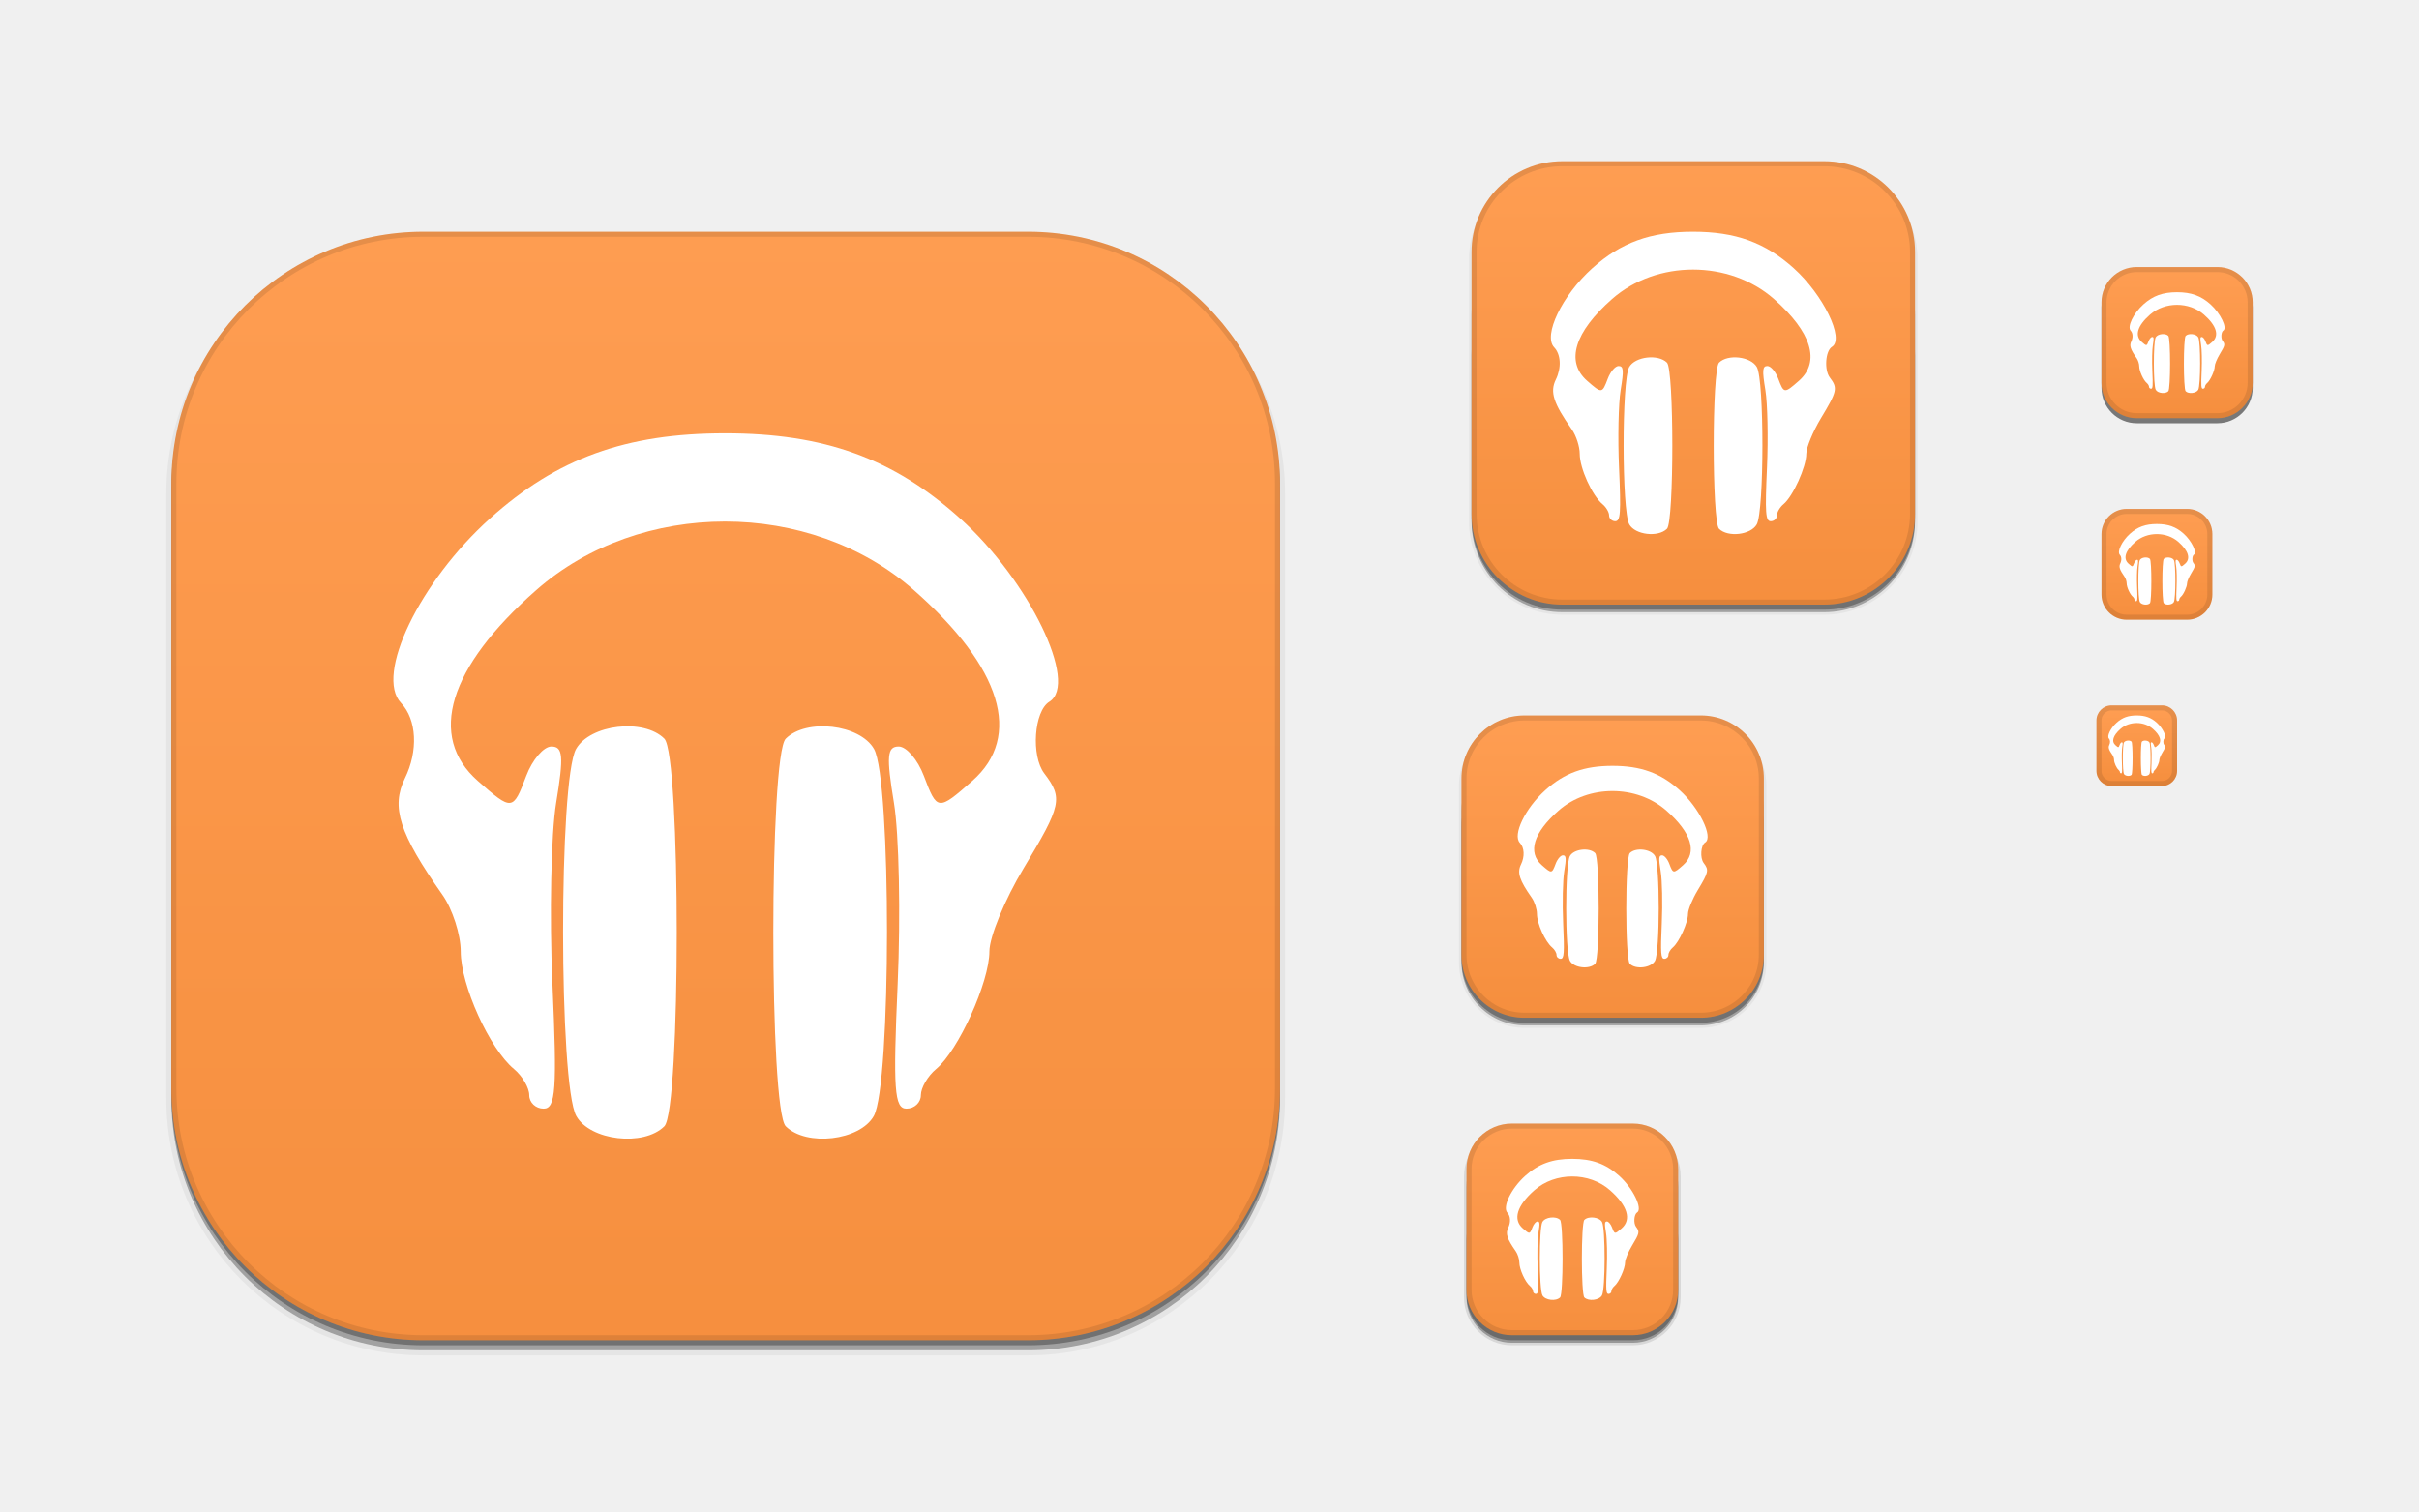
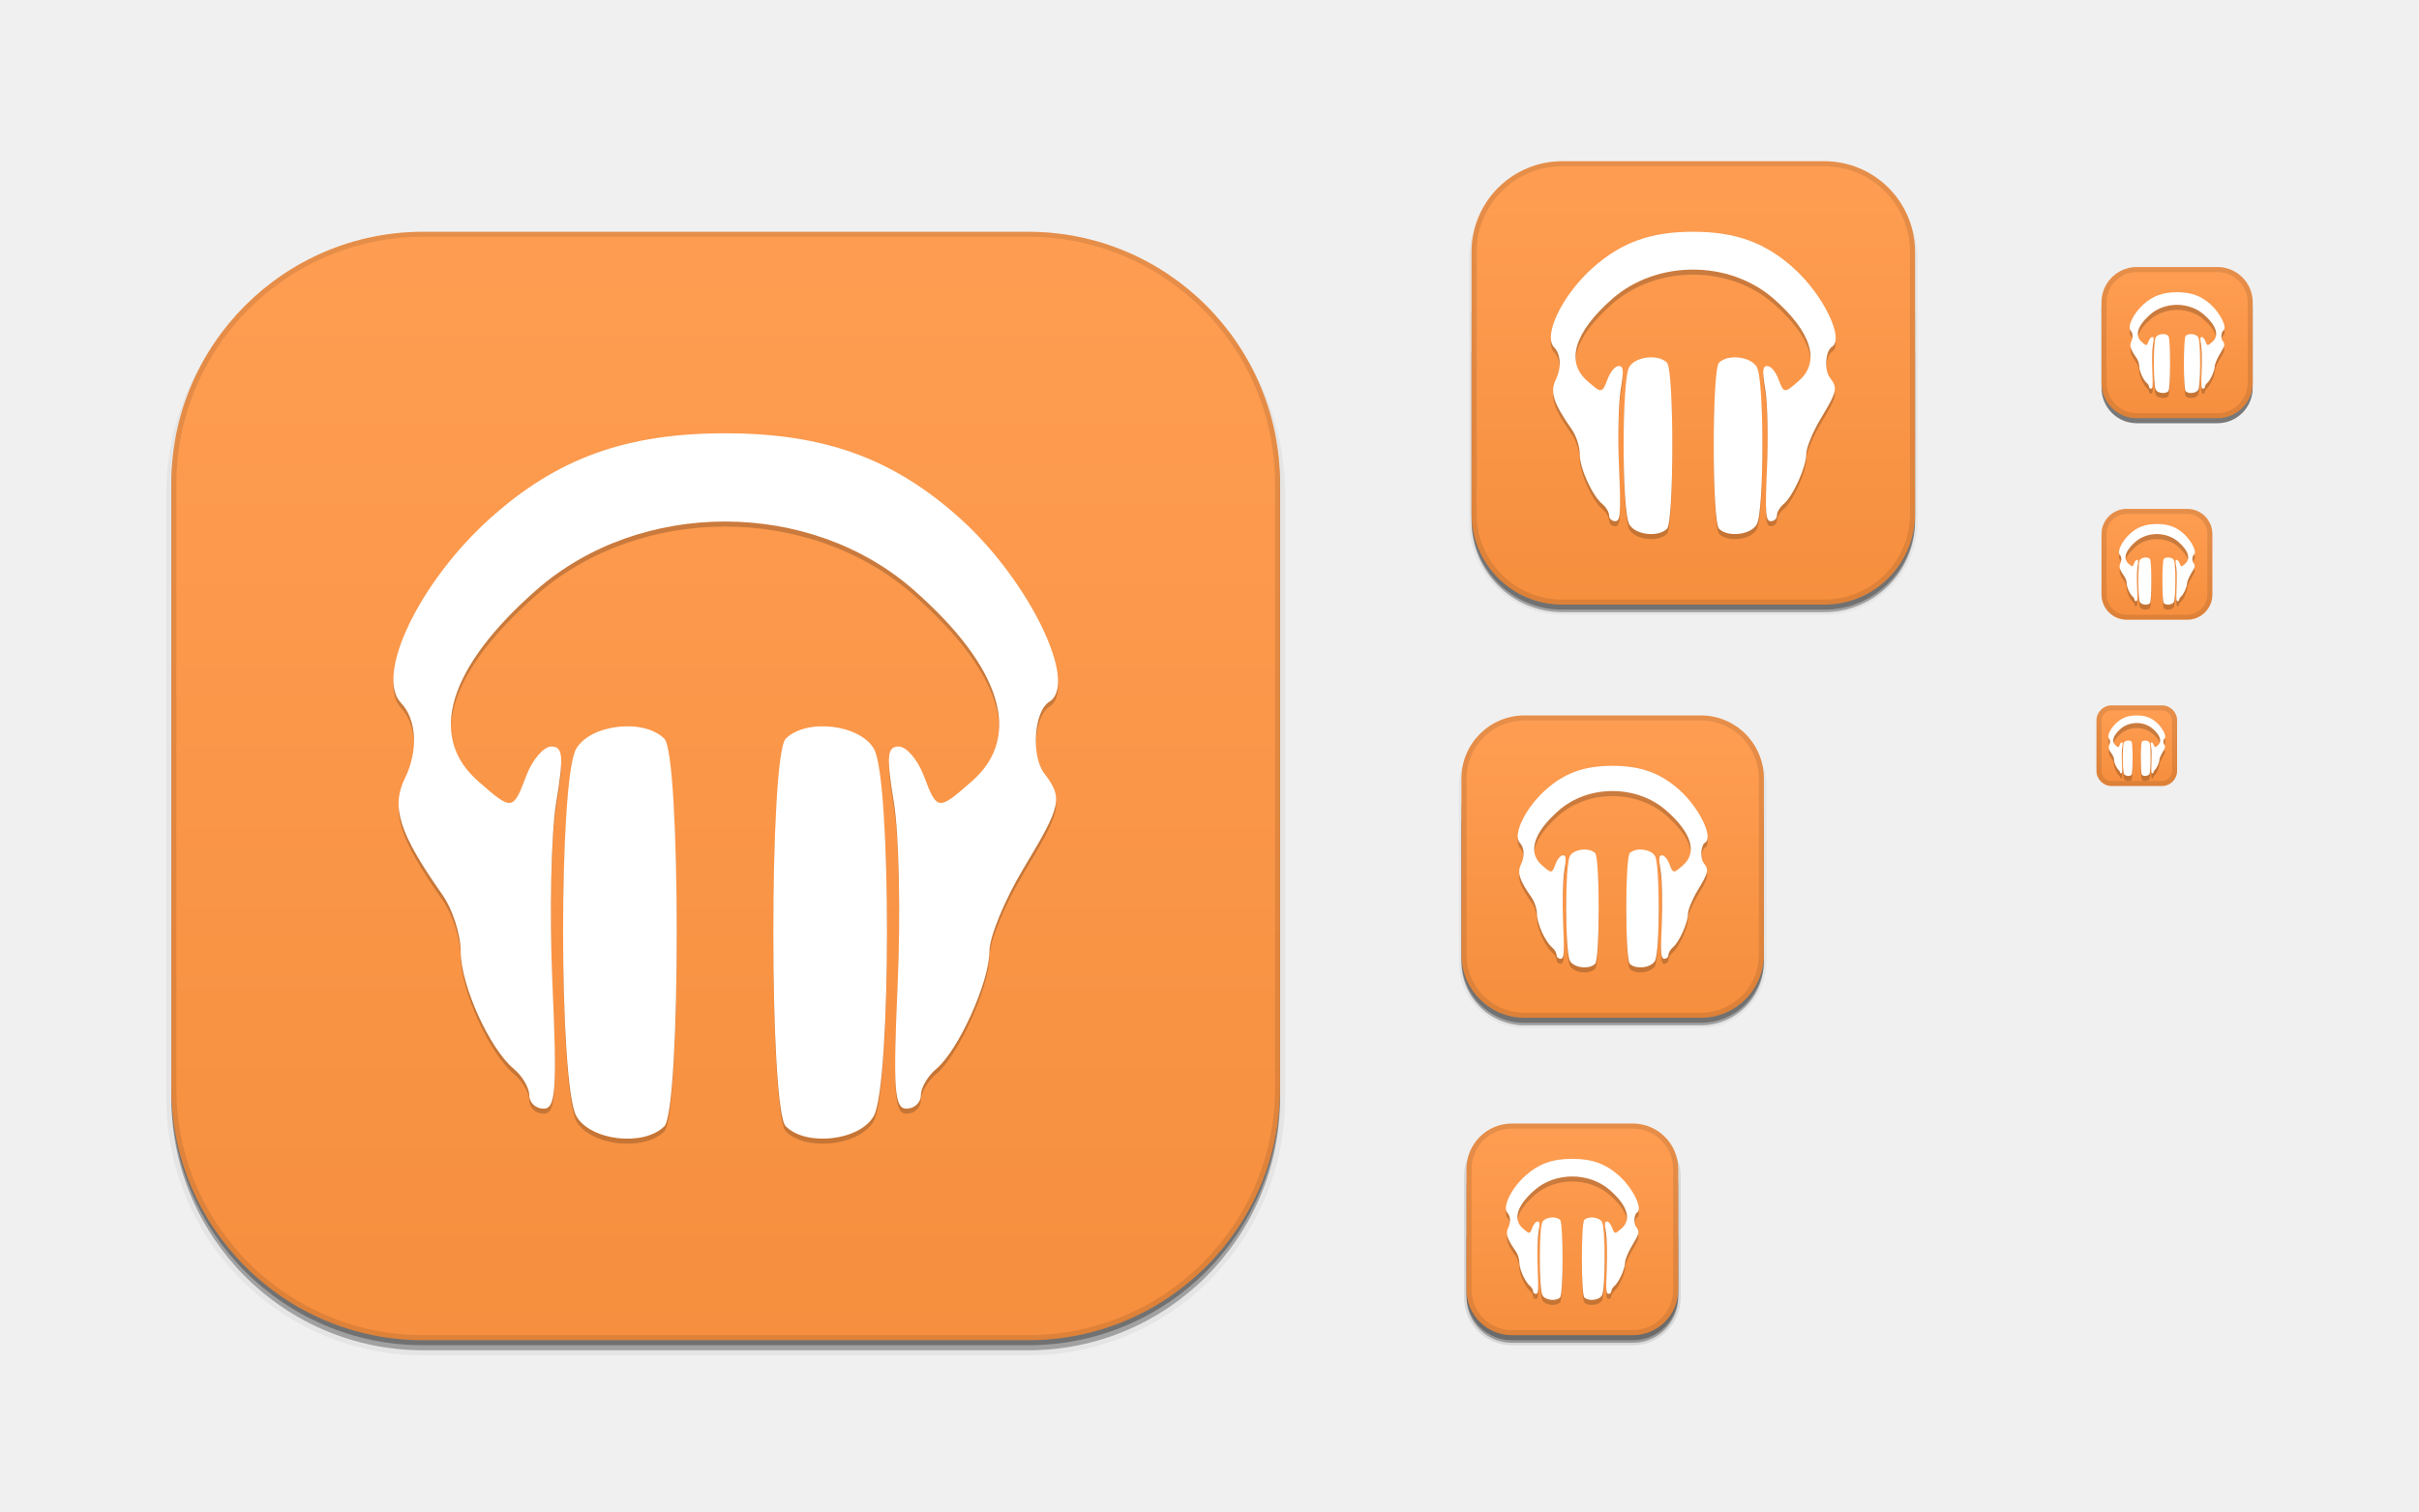
<svg xmlns="http://www.w3.org/2000/svg" xmlns:xlink="http://www.w3.org/1999/xlink" width="480" height="300" id="svg11300" version="1.0" style="display:inline;enable-background:new">
  <defs id="defs3">
    <linearGradient id="outerBackgroundGradient">
      <stop style="stop-color:#f58e3d;stop-opacity:1;" offset="0" id="stop3864-8-6" />
      <stop style="stop-color:#ff9e53;stop-opacity:1;" offset="1" id="stop3866-9-1" />
    </linearGradient>
    <linearGradient xlink:href="#outerBackgroundGradient" id="linearGradient4097" gradientUnits="userSpaceOnUse" x1="264" y1="280" x2="264" y2="40" gradientTransform="matrix(0.06666667,0,0,0.06666667,414.4,137.3333)" />
    <linearGradient xlink:href="#outerBackgroundGradient" id="linearGradient4101" gradientUnits="userSpaceOnUse" gradientTransform="matrix(0.0875,0,0,0.0875,414.9,97.5)" x1="286.857" y1="302.857" x2="286.857" y2="28.571" />
    <linearGradient xlink:href="#outerBackgroundGradient" id="linearGradient4153" gradientUnits="userSpaceOnUse" gradientTransform="matrix(0.1193182,0,0,0.1193182,414.1364,48.22727)" x1="283.81" y1="299.81" x2="283.81" y2="31.619" />
    <linearGradient xlink:href="#outerBackgroundGradient" id="linearGradient4869" gradientUnits="userSpaceOnUse" gradientTransform="matrix(0.175,0,0,-0.175,286.8,-216)" x1="281.143" y1="297.143" x2="281.143" y2="22.857" />
    <clipPath clipPathUnits="userSpaceOnUse" id="clipPath4891">
      <rect ry="9" y="223" x="307" height="42" width="42" id="rect4893" style="color:#bebebe;fill:url(#linearGradient4895);fill-opacity:1;fill-rule:nonzero;stroke:none;stroke-width:0;marker:none;visibility:visible;display:inline;overflow:visible;enable-background:accumulate" transform="matrix(0,1,-1,0,0,0)" />
    </clipPath>
    <linearGradient xlink:href="#outerBackgroundGradient" id="linearGradient4895" gradientUnits="userSpaceOnUse" gradientTransform="matrix(0.175,0,0,0.175,302.8,216)" x1="144" y1="280" x2="144" y2="40" />
    <clipPath clipPathUnits="userSpaceOnUse" id="clipPath4044">
      <rect ry="4" y="85" x="433" height="22" width="22" id="rect4046" style="color:#bebebe;fill:url(#linearGradient4048);fill-opacity:1;fill-rule:nonzero;stroke:none;stroke-width:0;marker:none;visibility:visible;display:inline;overflow:visible;enable-background:accumulate" />
    </clipPath>
    <linearGradient xlink:href="#outerBackgroundGradient" id="linearGradient4048" gradientUnits="userSpaceOnUse" gradientTransform="matrix(0.0875,0,0,0.0875,430.9,81.5)" x1="149.714" y1="291.429" x2="149.714" y2="40" />
    <clipPath clipPathUnits="userSpaceOnUse" id="clipPath4089">
      <rect style="color:#bebebe;fill:url(#linearGradient4093);fill-opacity:1;fill-rule:nonzero;stroke:none;stroke-width:0;marker:none;visibility:visible;display:inline;overflow:visible;enable-background:accumulate" id="rect4091" width="30" height="30" x="433" y="37" ry="6" />
    </clipPath>
    <linearGradient xlink:href="#outerBackgroundGradient" id="linearGradient4093" gradientUnits="userSpaceOnUse" gradientTransform="matrix(0.1193182,0,0,0.1193182,430.1364,32.22727)" x1="149.714" y1="291.429" x2="149.714" y2="40" />
    <clipPath clipPathUnits="userSpaceOnUse" id="clipPath3855">
      <rect style="color:#bebebe;fill:url(#linearGradient3859);fill-opacity:1;fill-rule:nonzero;stroke:none;stroke-width:0;marker:none;visibility:visible;display:inline;overflow:visible;enable-background:accumulate" id="rect3857" width="16" height="16" x="304" y="212" ry="3" transform="matrix(0,1,-1,0,0,0)" />
    </clipPath>
    <linearGradient xlink:href="#outerBackgroundGradient" id="linearGradient3859" gradientUnits="userSpaceOnUse" gradientTransform="matrix(0.06666667,0,0,0.06666667,302.4,209.3333)" x1="144" y1="280" x2="144" y2="40" />
    <clipPath clipPathUnits="userSpaceOnUse" id="clipPath3862">
      <rect ry="50" y="46" x="34" height="220" width="220" id="rect3864" style="color:#bebebe;fill:url(#linearGradient3866);fill-opacity:1;fill-rule:nonzero;stroke:none;stroke-width:0;marker:none;visibility:visible;display:inline;overflow:visible;enable-background:accumulate" />
    </clipPath>
    <linearGradient xlink:href="#outerBackgroundGradient" id="linearGradient3866" gradientUnits="userSpaceOnUse" gradientTransform="translate(0,-4)" x1="144" y1="280" x2="144" y2="40" />
    <linearGradient xlink:href="#outerBackgroundGradient" id="linearGradient3876" gradientUnits="userSpaceOnUse" gradientTransform="translate(0,-4)" x1="272" y1="288" x2="272" y2="32" />
    <clipPath clipPathUnits="userSpaceOnUse" id="clipPath4187">
      <rect ry="12.5" y="142" x="290" height="60" width="60" id="rect4189" style="color:#bebebe;fill:url(#linearGradient4191);fill-opacity:1;fill-rule:nonzero;stroke:none;stroke-width:0;marker:none;visibility:visible;display:inline;overflow:visible;enable-background:accumulate" />
    </clipPath>
    <linearGradient xlink:href="#outerBackgroundGradient" id="linearGradient4191" gradientUnits="userSpaceOnUse" x1="352" y1="204" x2="352" y2="140" />
    <linearGradient xlink:href="#outerBackgroundGradient" id="linearGradient4197" gradientUnits="userSpaceOnUse" x1="384" y1="124" x2="384" y2="28" />
    <linearGradient xlink:href="#outerBackgroundGradient" id="linearGradient4199" gradientUnits="userSpaceOnUse" x1="352" y1="204" x2="352" y2="140" />
    <clipPath clipPathUnits="userSpaceOnUse" id="clipPath4346">
      <rect style="color:#bebebe;fill:url(#linearGradient4350);fill-opacity:1;fill-rule:nonzero;stroke:none;stroke-width:0;marker:none;visibility:visible;display:inline;overflow:visible;enable-background:accumulate" id="rect4348" width="88" height="88" x="292" y="32" ry="18" />
    </clipPath>
    <linearGradient xlink:href="#outerBackgroundGradient" id="linearGradient4350" gradientUnits="userSpaceOnUse" x1="384" y1="124" x2="384" y2="28" />
    <clipPath clipPathUnits="userSpaceOnUse" id="clipPath3871">
      <rect ry="5" y="101" x="417" height="22" width="22" id="rect3873" style="color:#bebebe;fill:url(#linearGradient3875);fill-opacity:1;fill-rule:nonzero;stroke:none;stroke-width:0;marker:none;visibility:visible;display:inline;overflow:visible;enable-background:accumulate" />
    </clipPath>
    <linearGradient xlink:href="#outerBackgroundGradient" id="linearGradient3875" gradientUnits="userSpaceOnUse" gradientTransform="matrix(0.0875,0,0,0.0875,414.9,97.5)" x1="286.857" y1="302.857" x2="286.857" y2="28.571" />
    <clipPath clipPathUnits="userSpaceOnUse" id="clipPath3881">
      <rect style="color:#bebebe;fill:url(#linearGradient3885);fill-opacity:1;fill-rule:nonzero;stroke:none;stroke-width:0;marker:none;visibility:visible;display:inline;overflow:visible;enable-background:accumulate" id="rect3883" width="30" height="30" x="417" y="53" ry="7" />
    </clipPath>
    <linearGradient xlink:href="#outerBackgroundGradient" id="linearGradient3885" gradientUnits="userSpaceOnUse" gradientTransform="matrix(0.1193182,0,0,0.1193182,414.1364,48.22727)" x1="283.81" y1="299.81" x2="283.81" y2="31.619" />
  </defs>
  <g style="display:inline" id="layer1">
    <g style="display:none" id="layer7">
      <text y="19.745" xml:space="preserve" x="15.007" style="font-size:18px;font-style:normal;font-variant:normal;font-weight:normal;font-stretch:normal;fill:#000000;fill-opacity:1;stroke:none;display:inline;enable-background:new;font-family:DejaVu Sans;-inkscape-font-specification:DejaVu Sans" id="context">
        <tspan style="font-style:normal;font-variant:normal;font-weight:normal;font-stretch:normal;font-family:DejaVu Sans;-inkscape-font-specification:DejaVu Sans" y="19.745" x="15.007" id="tspan3933">apps</tspan>
      </text>
      <text y="19.745" xml:space="preserve" x="122.488" style="font-size:18px;font-style:normal;font-variant:normal;font-weight:bold;font-stretch:normal;text-align:start;line-height:125%;writing-mode:lr-tb;text-anchor:start;fill:#000000;fill-opacity:1;stroke:none;display:inline;enable-background:new;font-family:DejaVu Sans;-inkscape-font-specification:DejaVu Sans Bold" id="icon-name">
        <tspan style="font-size:18px;font-style:normal;font-variant:normal;font-weight:bold;font-stretch:normal;font-family:DejaVu Sans;-inkscape-font-specification:DejaVu Sans Bold" y="19.745" x="122.488" id="tspan3937">web-google-play-music</tspan>
      </text>
      <rect style="fill:#eeeeec;fill-opacity:1;fill-rule:nonzero;stroke:none;stroke-width:2;marker:none;visibility:visible;display:inline;overflow:visible;enable-background:accumulate" id="rect16x16" width="16" height="16" x="416" y="140" />
      <rect style="fill:#d4d4d4;fill-opacity:1;fill-rule:nonzero;stroke:none;stroke-width:2;marker:none;visibility:visible;display:inline;overflow:visible;enable-background:accumulate" id="rect24x24" width="24" height="24" x="416" y="100" />
      <rect style="fill:#eeeeec;fill-opacity:1;fill-rule:nonzero;stroke:none;stroke-width:2;marker:none;visibility:visible;display:inline;overflow:visible;enable-background:accumulate" id="rect32x32" width="32" height="32" x="416" y="52" />
      <rect y="101" x="417" height="22" width="22" id="rect22x22" style="fill:#eeeeec;fill-opacity:1;fill-rule:nonzero;stroke:none;stroke-width:2;marker:none;visibility:visible;display:inline;overflow:visible;enable-background:accumulate" />
      <rect y="220" x="288" height="48" width="48" id="rect48x48" style="fill:#eeeeec;fill-opacity:1;fill-rule:nonzero;stroke:none;stroke-width:2;marker:none;visibility:visible;display:inline;overflow:visible;enable-background:accumulate" />
      <rect style="fill:#eeeeec;fill-opacity:1;fill-rule:nonzero;stroke:none;stroke-width:2;marker:none;visibility:visible;display:inline;overflow:visible;enable-background:accumulate" id="rect256x256" width="256" height="256" x="16" y="28" />
      <rect style="fill:#eeeeec;fill-opacity:1;fill-rule:nonzero;stroke:none;stroke-width:2;marker:none;visibility:visible;display:inline;overflow:visible;enable-background:accumulate" id="rect64x64" width="64" height="64" x="288" y="140" />
      <rect style="fill:#eeeeec;fill-opacity:1;fill-rule:nonzero;stroke:none;stroke-width:2;marker:none;visibility:visible;display:inline;overflow:visible;enable-background:accumulate" id="rect96x96" width="96" height="96" x="288" y="28" />
    </g>
    <g id="layer4" style="display:inline">
      <rect style="opacity:0.1;color:#bebebe;fill:#000000;fill-opacity:1;stroke:#000000;stroke-width:1;stroke-miterlimit:4;stroke-opacity:1;stroke-dasharray:none;marker:none;visibility:visible;display:inline;overflow:visible;enable-background:accumulate" id="rect4156" width="42" height="42" x="-266.5" y="291" ry="9" transform="matrix(0,-1,1,0,0,0)" />
      <rect transform="matrix(0,-1,1,0,0,0)" ry="9" y="291" x="-266.5" height="42" width="40" id="rect4183" style="opacity:0.3;color:#bebebe;fill:#000000;fill-opacity:1;stroke:none;stroke-width:1;marker:none;visibility:visible;display:inline;overflow:visible;enable-background:accumulate" />
      <rect ry="9" y="237" x="291" height="29" width="42" id="rect4144" style="opacity:0.3;color:#bebebe;fill:#000000;fill-opacity:1;fill-rule:nonzero;stroke:none;stroke-width:0;marker:none;visibility:visible;display:inline;overflow:visible;enable-background:accumulate" />
      <rect style="opacity:0.05;color:#bebebe;fill:#000000;fill-opacity:1;fill-rule:nonzero;stroke:#000000;stroke-width:1;stroke-miterlimit:4;stroke-opacity:1;stroke-dasharray:none;marker:none;visibility:visible;display:inline;overflow:visible;enable-background:accumulate" id="rect4340" width="88" height="88" x="292" y="33.5" ry="18" />
      <rect ry="18" y="52.5" x="292" height="69" width="88" id="rect4338" style="opacity:0.3;color:#bebebe;fill:#000000;fill-opacity:1;fill-rule:nonzero;stroke:none;stroke-width:0;marker:none;visibility:visible;display:inline;overflow:visible;enable-background:accumulate" />
      <rect style="opacity:0.3;color:#bebebe;fill:#000000;fill-opacity:1;fill-rule:nonzero;stroke:none;stroke-width:0;marker:none;visibility:visible;display:inline;overflow:visible;enable-background:accumulate" id="rect4335" width="88" height="76.5" x="292" y="44.5" ry="18" />
      <rect style="opacity:0.05;color:#bebebe;fill:#000000;fill-opacity:1;fill-rule:nonzero;stroke:#000000;stroke-width:1;stroke-miterlimit:4;stroke-opacity:1;stroke-dasharray:none;marker:none;visibility:visible;display:inline;overflow:visible;enable-background:accumulate" id="rect4214" width="60" height="60" x="290" y="143.5" ry="12.5" />
      <rect ry="12.5" y="151.5" x="290" height="52" width="60" id="rect4206" style="opacity:0.3;color:#bebebe;fill:#000000;fill-opacity:1;fill-rule:nonzero;stroke:none;stroke-width:0;marker:none;visibility:visible;display:inline;overflow:visible;enable-background:accumulate" />
      <rect style="opacity:0.3;color:#bebebe;fill:#000000;fill-opacity:1;fill-rule:nonzero;stroke:none;stroke-width:0;marker:none;visibility:visible;display:inline;overflow:visible;enable-background:accumulate" id="rect4212" width="60" height="54.5" x="290" y="148.5" ry="12.5" />
      <rect style="opacity:0.5;color:#bebebe;fill:#000000;fill-opacity:1;fill-rule:nonzero;stroke:none;stroke-width:0;marker:none;visibility:visible;display:inline;overflow:visible;enable-background:accumulate" id="rect4058" width="30" height="30" x="417" y="54" ry="7" />
      <rect ry="50" y="48" x="34" height="220" width="220" id="rect3872" style="opacity:0.05;color:#bebebe;fill:#000000;fill-opacity:1;fill-rule:nonzero;stroke:#000000;stroke-width:2;stroke-miterlimit:4;stroke-opacity:1;stroke-dasharray:none;marker:none;visibility:visible;display:inline;overflow:visible;enable-background:accumulate" />
      <rect style="opacity:0.3;color:#bebebe;fill:#000000;fill-opacity:1;fill-rule:nonzero;stroke:none;stroke-width:0;marker:none;visibility:visible;display:inline;overflow:visible;enable-background:accumulate" id="rect3870" width="220" height="220" x="34" y="48" ry="50" />
      <rect ry="50" y="47" x="34" height="220" width="220" id="rect3868" style="opacity:0.3;color:#bebebe;fill:#000000;fill-opacity:1;fill-rule:nonzero;stroke:none;stroke-width:0;marker:none;visibility:visible;display:inline;overflow:visible;enable-background:accumulate" />
    </g>
    <g id="layer2" style="display:inline">
      <rect style="color:#bebebe;fill:url(#linearGradient3876);fill-opacity:1;fill-rule:nonzero;stroke:none;stroke-width:0;marker:none;visibility:visible;display:inline;overflow:visible;enable-background:accumulate" id="rect4040" width="220" height="220" x="34" y="46" ry="50" />
      <rect ry="3" y="140" x="416" height="16" width="16" id="rect4095" style="color:#bebebe;fill:url(#linearGradient4097);fill-opacity:1;fill-rule:nonzero;stroke:none;stroke-width:0;marker:none;visibility:visible;display:inline;overflow:visible;enable-background:accumulate" />
      <rect style="color:#bebebe;fill:url(#linearGradient4101);fill-opacity:1;fill-rule:nonzero;stroke:none;stroke-width:0;marker:none;visibility:visible;display:inline;overflow:visible;enable-background:accumulate" id="rect4099" width="22" height="22" x="417" y="101" ry="5" />
      <rect ry="7" y="53" x="417" height="30" width="30" id="rect4151" style="color:#bebebe;fill:url(#linearGradient4153);fill-opacity:1;fill-rule:nonzero;stroke:none;stroke-width:0;marker:none;visibility:visible;display:inline;overflow:visible;enable-background:accumulate" />
      <rect style="color:#bebebe;fill:url(#linearGradient4869);fill-opacity:1;fill-rule:nonzero;stroke:none;stroke-width:0;marker:none;visibility:visible;display:inline;overflow:visible;enable-background:accumulate" id="rect4783" width="42" height="42" x="291" y="-265" ry="9" transform="scale(1,-1)" />
      <rect ry="18" y="32" x="292" height="88" width="88" id="rect4511" style="color:#bebebe;fill:url(#linearGradient4197);fill-opacity:1;fill-rule:nonzero;stroke:none;stroke-width:0;marker:none;visibility:visible;display:inline;overflow:visible;enable-background:accumulate" />
      <rect style="color:#bebebe;fill:url(#linearGradient4199);fill-opacity:1;fill-rule:nonzero;stroke:none;stroke-width:0;marker:none;visibility:visible;display:inline;overflow:visible;enable-background:accumulate" id="rect4515" width="60" height="60" x="290" y="142" ry="12.5" />
    </g>
    <g id="layer6" style="display:inline">
+       <path id="path6539" d="m 131.824,224.54 c 3.286,-3.286 3.286,-73.643 0,-76.929 -4.088,-4.088 -14.72,-2.85 -17.513,2.04 -3.461,6.059 -3.426,66.674 0.042,72.85 2.747,4.891 13.378,6.132 17.471,2.04 z m 41.56,-2.04 c 3.468,-6.175 3.503,-66.79 0.042,-72.85 -2.793,-4.889 -13.425,-6.128 -17.513,-2.04 -3.286,3.286 -3.286,73.643 0,76.929 4.092,4.092 14.724,2.851 17.471,-2.04 z m -63.766,-26.226 c -0.604,-13.623 -0.271,-29.795 0.741,-35.939 1.526,-9.265 1.364,-11.17 -0.949,-11.17 -1.534,0 -3.779,2.623 -4.988,5.828 -2.63,6.969 -2.806,6.987 -9.604,1.003 -10.032,-8.829 -5.842,-22.533 11.578,-37.866 20.628,-18.158 54.321,-18.158 74.949,0 17.419,15.333 21.609,29.037 11.578,37.866 -6.799,5.984 -6.974,5.966 -9.604,-1.003 -1.21,-3.205 -3.455,-5.828 -4.988,-5.828 -2.313,0 -2.475,1.905 -0.949,11.17 1.012,6.144 1.345,22.316 0.741,35.939 -0.931,20.976 -0.662,24.769 1.752,24.769 1.568,0 2.851,-1.204 2.851,-2.676 0,-1.472 1.364,-3.808 3.03,-5.191 4.403,-3.654 10.568,-17.273 10.568,-23.345 0,-2.875 3.06,-10.309 6.799,-16.519 7.525,-12.496 7.828,-13.888 4.093,-18.807 -2.659,-3.502 -2.04,-12.35 0.995,-14.225 5.903,-3.648 -4.054,-24.115 -17.702,-36.386 -13.275,-11.936 -26.962,-16.894 -46.637,-16.894 -19.675,0 -33.362,4.958 -46.637,16.894 -13.949,12.541 -22.902,31.11 -17.659,36.627 3.129,3.292 3.447,9.495 0.767,14.958 -2.802,5.712 -1.122,10.925 7.453,23.126 1.993,2.836 3.624,7.898 3.624,11.248 0,6.667 5.713,19.294 10.543,23.302 1.681,1.395 3.056,3.74 3.056,5.212 0,1.472 1.283,2.676 2.851,2.676 2.414,0 2.682,-3.793 1.752,-24.769 z" style="opacity:0.2;fill:#000000;fill-opacity:1" />
+       <path style="opacity:0.2;fill:#000000;fill-opacity:1" d="m 330.782,105.946 c 1.408,-1.408 1.408,-31.561 0,-32.97 -1.752,-1.752 -6.309,-1.221 -7.505,0.874 -1.483,2.597 -1.468,28.575 0.018,31.221 1.177,2.096 5.734,2.628 7.487,0.874 z m 17.811,-0.874 c 1.486,-2.647 1.501,-28.624 0.018,-31.221 -1.197,-2.095 -5.753,-2.626 -7.505,-0.874 -1.408,1.408 -1.408,31.561 0,32.97 1.754,1.754 6.31,1.222 7.487,-0.874 z M 321.265,93.832 c -0.259,-5.838 -0.116,-12.77 0.317,-15.402 0.654,-3.971 0.585,-4.787 -0.407,-4.787 -0.657,0 -1.619,1.124 -2.138,2.498 -1.127,2.987 -1.202,2.994 -4.116,0.43 -4.299,-3.784 -2.504,-9.657 4.962,-16.228 8.841,-7.782 23.28,-7.782 32.121,0 7.465,6.571 9.261,12.444 4.962,16.228 -2.914,2.565 -2.989,2.557 -4.116,-0.43 -0.519,-1.374 -1.481,-2.498 -2.138,-2.498 -0.991,0 -1.061,0.816 -0.407,4.787 0.434,2.633 0.576,9.564 0.317,15.402 -0.399,8.99 -0.284,10.615 0.751,10.615 0.672,0 1.222,-0.516 1.222,-1.147 0,-0.631 0.584,-1.632 1.299,-2.225 1.887,-1.566 4.529,-7.403 4.529,-10.005 0,-1.232 1.311,-4.418 2.914,-7.08 3.225,-5.355 3.355,-5.952 1.754,-8.06 -1.139,-1.501 -0.874,-5.293 0.427,-6.097 2.53,-1.564 -1.738,-10.335 -7.587,-15.594 -5.689,-5.115 -11.555,-7.24 -19.987,-7.24 -8.432,0 -14.298,2.125 -19.987,7.24 -5.978,5.375 -9.815,13.333 -7.568,15.697 1.341,1.411 1.477,4.069 0.329,6.411 -1.201,2.448 -0.481,4.682 3.194,9.911 0.854,1.215 1.553,3.385 1.553,4.82 0,2.857 2.448,8.269 4.518,9.987 0.72,0.598 1.31,1.603 1.31,2.234 0,0.631 0.55,1.147 1.222,1.147 1.035,0 1.15,-1.626 0.751,-10.615 z" id="path6541" />
+       <path id="path6543" d="m 316.521,192.297 c 0.939,-0.939 0.939,-21.041 0,-21.98 -1.168,-1.168 -4.206,-0.814 -5.004,0.583 -0.989,1.731 -0.979,19.05 0.012,20.814 0.785,1.397 3.822,1.752 4.992,0.583 z m 11.874,-0.583 c 0.991,-1.764 1.001,-19.083 0.012,-20.814 -0.798,-1.397 -3.836,-1.751 -5.004,-0.583 -0.939,0.939 -0.939,21.041 0,21.98 1.169,1.169 4.207,0.815 4.992,-0.583 z m -18.219,-7.493 c -0.173,-3.892 -0.077,-8.513 0.212,-10.268 0.436,-2.647 0.39,-3.192 -0.271,-3.192 -0.438,0 -1.08,0.749 -1.425,1.665 -0.752,1.991 -0.802,1.996 -2.744,0.287 -2.866,-2.523 -1.669,-6.438 3.308,-10.819 5.894,-5.188 15.52,-5.188 21.414,0 4.977,4.381 6.174,8.296 3.308,10.819 -1.942,1.71 -1.993,1.704 -2.744,-0.287 -0.346,-0.916 -0.987,-1.665 -1.425,-1.665 -0.661,0 -0.707,0.544 -0.271,3.192 0.289,1.755 0.384,6.376 0.212,10.268 -0.266,5.993 -0.189,7.077 0.5,7.077 0.448,0 0.814,-0.344 0.814,-0.765 0,-0.421 0.39,-1.088 0.866,-1.483 1.258,-1.044 3.02,-4.935 3.02,-6.67 0,-0.822 0.874,-2.945 1.943,-4.72 2.15,-3.57 2.236,-3.968 1.17,-5.373 -0.76,-1.001 -0.583,-3.528 0.284,-4.064 1.687,-1.042 -1.158,-6.89 -5.058,-10.396 C 329.494,154.417 325.584,153 319.962,153 c -5.621,0 -9.532,1.417 -13.325,4.827 -3.985,3.583 -6.543,8.889 -5.045,10.465 0.894,0.941 0.985,2.713 0.219,4.274 -0.801,1.632 -0.321,3.122 2.13,6.607 0.57,0.81 1.036,2.256 1.036,3.214 0,1.905 1.632,5.513 3.012,6.658 0.48,0.399 0.873,1.069 0.873,1.489 0,0.421 0.366,0.765 0.814,0.765 0.69,0 0.766,-1.084 0.5,-7.077 z" style="opacity:0.2;fill:#000000;fill-opacity:1" />
+       <path style="opacity:0.2;fill:#000000;fill-opacity:1" d="m 309.565,258.508 c 0.657,-0.657 0.657,-14.729 0,-15.386 -0.818,-0.818 -2.944,-0.57 -3.503,0.408 -0.692,1.212 -0.685,13.335 0.008,14.57 0.549,0.978 2.676,1.226 3.494,0.408 z m 8.312,-0.408 c 0.694,-1.235 0.701,-13.358 0.008,-14.57 -0.559,-0.978 -2.685,-1.226 -3.503,-0.408 -0.657,0.657 -0.657,14.729 0,15.386 0.819,0.818 2.945,0.57 3.494,-0.408 z m -12.753,-5.245 c -0.121,-2.725 -0.054,-5.959 0.148,-7.188 0.305,-1.853 0.273,-2.234 -0.19,-2.234 -0.307,0 -0.756,0.525 -0.998,1.166 -0.526,1.394 -0.561,1.397 -1.921,0.201 -2.006,-1.766 -1.168,-4.507 2.316,-7.573 4.126,-3.632 10.864,-3.632 14.99,0 3.484,3.067 4.322,5.807 2.316,7.573 -1.36,1.197 -1.395,1.193 -1.921,-0.201 -0.242,-0.641 -0.691,-1.166 -0.998,-1.166 -0.463,0 -0.495,0.381 -0.19,2.234 0.202,1.229 0.269,4.463 0.148,7.188 -0.186,4.195 -0.132,4.954 0.35,4.954 0.314,0 0.57,-0.241 0.57,-0.535 0,-0.294 0.273,-0.762 0.606,-1.038 0.881,-0.731 2.114,-3.455 2.114,-4.669 0,-0.575 0.612,-2.062 1.36,-3.304 1.505,-2.499 1.566,-2.778 0.819,-3.761 -0.532,-0.7 -0.408,-2.47 0.199,-2.845 1.181,-0.73 -0.811,-4.823 -3.54,-7.277 C 318.646,231.992 315.909,231 311.974,231 c -3.935,0 -6.672,0.992 -9.327,3.379 -2.79,2.508 -4.58,6.222 -3.532,7.325 0.626,0.658 0.689,1.899 0.153,2.992 -0.56,1.142 -0.224,2.185 1.491,4.625 0.399,0.567 0.725,1.58 0.725,2.25 0,1.333 1.143,3.859 2.109,4.66 0.336,0.279 0.611,0.748 0.611,1.042 0,0.294 0.257,0.535 0.57,0.535 0.483,0 0.536,-0.759 0.35,-4.954 z" id="path6545" />
+       <path id="path6547" d="m 430.261,78.649 c 0.469,-0.469 0.469,-10.52 0,-10.99 -0.584,-0.584 -2.103,-0.407 -2.502,0.291 -0.494,0.866 -0.489,9.525 0.006,10.407 0.392,0.699 1.911,0.876 2.496,0.291 z m 5.937,-0.291 c 0.495,-0.882 0.5,-9.541 0.006,-10.407 -0.399,-0.698 -1.918,-0.875 -2.502,-0.291 -0.469,0.469 -0.469,10.52 0,10.99 0.585,0.585 2.103,0.407 2.496,-0.291 z m -9.109,-3.747 c -0.086,-1.946 -0.039,-4.257 0.106,-5.134 0.218,-1.324 0.195,-1.596 -0.136,-1.596 -0.219,0 -0.54,0.375 -0.713,0.833 -0.376,0.996 -0.401,0.998 -1.372,0.143 -1.433,-1.261 -0.835,-3.219 1.654,-5.409 2.947,-2.594 7.76,-2.594 10.707,0 2.488,2.19 3.087,4.148 1.654,5.409 -0.971,0.855 -0.996,0.852 -1.372,-0.143 -0.173,-0.458 -0.494,-0.833 -0.713,-0.833 -0.33,0 -0.354,0.272 -0.136,1.596 0.145,0.878 0.192,3.188 0.106,5.134 -0.133,2.997 -0.095,3.538 0.25,3.538 0.224,0 0.407,-0.172 0.407,-0.382 0,-0.21 0.195,-0.544 0.433,-0.742 0.629,-0.522 1.51,-2.468 1.51,-3.335 0,-0.411 0.437,-1.473 0.971,-2.36 1.075,-1.785 1.118,-1.984 0.585,-2.687 -0.38,-0.5 -0.291,-1.764 0.142,-2.032 0.843,-0.521 -0.579,-3.445 -2.529,-5.198 C 436.747,59.708 434.792,59 431.981,59 c -2.811,0 -4.766,0.708 -6.662,2.413 -1.993,1.792 -3.272,4.444 -2.523,5.232 0.447,0.47 0.492,1.356 0.11,2.137 -0.4,0.816 -0.16,1.561 1.065,3.304 0.285,0.405 0.518,1.128 0.518,1.607 0,0.952 0.816,2.756 1.506,3.329 0.24,0.199 0.437,0.534 0.437,0.745 0,0.21 0.183,0.382 0.407,0.382 0.345,0 0.383,-0.542 0.25,-3.538 z" style="opacity:0.2;fill:#000000;fill-opacity:1" />
+       <path style="opacity:0.2;fill:#000000;fill-opacity:1" d="m 426.608,120.719 c 0.376,-0.376 0.376,-8.416 0,-8.792 -0.467,-0.467 -1.682,-0.326 -2.001,0.233 -0.396,0.692 -0.392,7.62 0.005,8.326 0.314,0.559 1.529,0.701 1.997,0.233 z m 4.75,-0.233 c 0.396,-0.706 0.4,-7.633 0.005,-8.326 -0.319,-0.559 -1.534,-0.7 -2.001,-0.233 -0.376,0.376 -0.376,8.416 0,8.792 0.468,0.468 1.683,0.326 1.997,-0.233 z m -7.288,-2.997 c -0.069,-1.557 -0.031,-3.405 0.085,-4.107 0.174,-1.059 0.156,-1.277 -0.108,-1.277 -0.175,0 -0.432,0.3 -0.57,0.666 -0.301,0.796 -0.321,0.799 -1.098,0.115 -1.146,-1.009 -0.668,-2.575 1.323,-4.328 2.357,-2.075 6.208,-2.075 8.566,0 1.991,1.752 2.47,3.319 1.323,4.328 -0.777,0.684 -0.797,0.682 -1.098,-0.115 -0.138,-0.366 -0.395,-0.666 -0.57,-0.666 -0.264,0 -0.283,0.218 -0.108,1.277 0.116,0.702 0.154,2.55 0.085,4.107 -0.106,2.397 -0.076,2.831 0.2,2.831 0.179,0 0.326,-0.138 0.326,-0.306 0,-0.168 0.156,-0.435 0.346,-0.593 0.503,-0.418 1.208,-1.974 1.208,-2.668 0,-0.329 0.35,-1.178 0.777,-1.888 0.86,-1.428 0.895,-1.587 0.468,-2.149 -0.304,-0.4 -0.233,-1.411 0.114,-1.626 0.675,-0.417 -0.463,-2.756 -2.023,-4.158 -1.517,-1.364 -3.081,-1.931 -5.33,-1.931 -2.249,0 -3.813,0.567 -5.33,1.931 -1.594,1.433 -2.617,3.555 -2.018,4.186 0.358,0.376 0.394,1.085 0.088,1.71 -0.32,0.653 -0.128,1.249 0.852,2.643 0.228,0.324 0.414,0.903 0.414,1.285 0,0.762 0.653,2.205 1.205,2.663 0.192,0.159 0.349,0.427 0.349,0.596 0,0.168 0.147,0.306 0.326,0.306 0.276,0 0.307,-0.433 0.2,-2.831 z" id="path6549" />
+       <path id="path6551" d="m 422.956,154.789 c 0.282,-0.282 0.282,-6.312 0,-6.594 -0.35,-0.35 -1.262,-0.244 -1.501,0.175 -0.297,0.519 -0.294,5.715 0.004,6.244 0.235,0.419 1.147,0.526 1.497,0.175 z m 3.562,-0.175 c 0.297,-0.529 0.3,-5.725 0.004,-6.244 -0.239,-0.419 -1.151,-0.525 -1.501,-0.175 -0.282,0.282 -0.282,6.312 0,6.594 0.351,0.351 1.262,0.244 1.497,-0.175 z m -5.466,-2.248 c -0.052,-1.168 -0.023,-2.554 0.064,-3.08 0.131,-0.794 0.117,-0.957 -0.081,-0.957 -0.131,0 -0.324,0.225 -0.428,0.5 -0.225,0.597 -0.24,0.599 -0.823,0.086 -0.86,-0.757 -0.501,-1.931 0.992,-3.246 1.768,-1.556 4.656,-1.556 6.424,0 1.493,1.314 1.852,2.489 0.992,3.246 -0.583,0.513 -0.598,0.511 -0.823,-0.086 -0.104,-0.275 -0.296,-0.5 -0.428,-0.5 -0.198,0 -0.212,0.163 -0.081,0.957 0.087,0.527 0.115,1.913 0.064,3.08 -0.08,1.798 -0.057,2.123 0.15,2.123 0.134,0 0.244,-0.103 0.244,-0.229 0,-0.126 0.117,-0.326 0.26,-0.445 0.377,-0.313 0.906,-1.481 0.906,-2.001 0,-0.246 0.262,-0.884 0.583,-1.416 0.645,-1.071 0.671,-1.19 0.351,-1.612 -0.228,-0.3 -0.175,-1.059 0.085,-1.219 0.506,-0.313 -0.348,-2.067 -1.517,-3.119 C 426.848,143.425 425.675,143 423.989,143 c -1.686,0 -2.86,0.425 -3.997,1.448 -1.196,1.075 -1.963,2.667 -1.514,3.139 0.268,0.282 0.295,0.814 0.066,1.282 -0.24,0.49 -0.096,0.936 0.639,1.982 0.171,0.243 0.311,0.677 0.311,0.964 0,0.571 0.49,1.654 0.904,1.997 0.144,0.12 0.262,0.321 0.262,0.447 0,0.126 0.11,0.229 0.244,0.229 0.207,0 0.23,-0.325 0.15,-2.123 z" style="opacity:0.2;fill:#000000;fill-opacity:1" />
      <path style="fill:#ffffff;fill-opacity:1" d="m 131.824,223.54 c 3.286,-3.286 3.286,-73.643 0,-76.929 -4.088,-4.088 -14.72,-2.85 -17.513,2.04 -3.461,6.059 -3.426,66.674 0.042,72.85 2.747,4.891 13.378,6.132 17.471,2.04 z m 41.56,-2.04 c 3.468,-6.175 3.503,-66.79 0.042,-72.85 -2.793,-4.889 -13.425,-6.128 -17.513,-2.04 -3.286,3.286 -3.286,73.643 0,76.929 4.092,4.092 14.724,2.851 17.471,-2.04 z m -63.766,-26.226 c -0.604,-13.623 -0.271,-29.795 0.741,-35.939 1.526,-9.265 1.364,-11.17 -0.949,-11.17 -1.534,0 -3.779,2.623 -4.988,5.828 -2.63,6.969 -2.806,6.987 -9.604,1.003 -10.032,-8.829 -5.842,-22.533 11.578,-37.866 20.628,-18.158 54.321,-18.158 74.949,0 17.419,15.333 21.609,29.037 11.578,37.866 -6.799,5.984 -6.974,5.966 -9.604,-1.003 -1.21,-3.205 -3.455,-5.828 -4.988,-5.828 -2.313,0 -2.475,1.905 -0.949,11.17 1.012,6.144 1.345,22.316 0.741,35.939 -0.931,20.976 -0.662,24.769 1.752,24.769 1.568,0 2.851,-1.204 2.851,-2.676 0,-1.472 1.364,-3.808 3.03,-5.191 4.403,-3.654 10.568,-17.273 10.568,-23.345 0,-2.875 3.06,-10.309 6.799,-16.519 7.525,-12.496 7.828,-13.888 4.093,-18.807 -2.659,-3.502 -2.04,-12.35 0.995,-14.225 5.903,-3.648 -4.054,-24.115 -17.702,-36.386 -13.275,-11.936 -26.962,-16.894 -46.637,-16.894 -19.675,0 -33.362,4.958 -46.637,16.894 -13.949,12.541 -22.902,31.11 -17.659,36.627 3.129,3.292 3.447,9.495 0.767,14.958 -2.802,5.712 -1.122,10.925 7.453,23.126 1.993,2.836 3.624,7.898 3.624,11.248 0,6.667 5.713,19.294 10.543,23.302 1.681,1.395 3.056,3.74 3.056,5.212 0,1.472 1.283,2.676 2.851,2.676 2.414,0 2.682,-3.793 1.752,-24.769 z" id="path3138" />
      <path id="path3908" d="m 330.782,104.946 c 1.408,-1.408 1.408,-31.561 0,-32.97 -1.752,-1.752 -6.309,-1.221 -7.505,0.874 -1.483,2.597 -1.468,28.575 0.018,31.221 1.177,2.096 5.734,2.628 7.487,0.874 z m 17.811,-0.874 c 1.486,-2.647 1.501,-28.624 0.018,-31.221 -1.197,-2.095 -5.753,-2.626 -7.505,-0.874 -1.408,1.408 -1.408,31.561 0,32.97 1.754,1.754 6.31,1.222 7.487,-0.874 z M 321.265,92.832 c -0.259,-5.838 -0.116,-12.77 0.317,-15.402 0.654,-3.971 0.585,-4.787 -0.407,-4.787 -0.657,0 -1.619,1.124 -2.138,2.498 -1.127,2.987 -1.202,2.994 -4.116,0.43 -4.299,-3.784 -2.504,-9.657 4.962,-16.228 8.841,-7.782 23.28,-7.782 32.121,0 7.465,6.571 9.261,12.444 4.962,16.228 -2.914,2.565 -2.989,2.557 -4.116,-0.43 -0.519,-1.374 -1.481,-2.498 -2.138,-2.498 -0.991,0 -1.061,0.816 -0.407,4.787 0.434,2.633 0.576,9.564 0.317,15.402 -0.399,8.99 -0.284,10.615 0.751,10.615 0.672,0 1.222,-0.516 1.222,-1.147 0,-0.631 0.584,-1.632 1.299,-2.225 1.887,-1.566 4.529,-7.403 4.529,-10.005 0,-1.232 1.311,-4.418 2.914,-7.08 3.225,-5.355 3.355,-5.952 1.754,-8.06 -1.139,-1.501 -0.874,-5.293 0.427,-6.097 2.53,-1.564 -1.738,-10.335 -7.587,-15.594 -5.689,-5.115 -11.555,-7.24 -19.987,-7.24 -8.432,0 -14.298,2.125 -19.987,7.24 -5.978,5.375 -9.815,13.333 -7.568,15.697 1.341,1.411 1.477,4.069 0.329,6.411 -1.201,2.448 -0.481,4.682 3.194,9.911 0.854,1.215 1.553,3.385 1.553,4.82 0,2.857 2.448,8.269 4.518,9.987 0.72,0.598 1.31,1.603 1.31,2.234 0,0.631 0.55,1.147 1.222,1.147 1.035,0 1.15,-1.626 0.751,-10.615 z" style="fill:#ffffff;fill-opacity:1" />
      <path style="fill:#ffffff;fill-opacity:1" d="m 316.521,191.297 c 0.939,-0.939 0.939,-21.041 0,-21.98 -1.168,-1.168 -4.206,-0.814 -5.004,0.583 -0.989,1.731 -0.979,19.05 0.012,20.814 0.785,1.397 3.822,1.752 4.992,0.583 z m 11.874,-0.583 c 0.991,-1.764 1.001,-19.083 0.012,-20.814 -0.798,-1.397 -3.836,-1.751 -5.004,-0.583 -0.939,0.939 -0.939,21.041 0,21.98 1.169,1.169 4.207,0.815 4.992,-0.583 z m -18.219,-7.493 c -0.173,-3.892 -0.077,-8.513 0.212,-10.268 0.436,-2.647 0.39,-3.192 -0.271,-3.192 -0.438,0 -1.08,0.749 -1.425,1.665 -0.752,1.991 -0.802,1.996 -2.744,0.287 -2.866,-2.523 -1.669,-6.438 3.308,-10.819 5.894,-5.188 15.52,-5.188 21.414,0 4.977,4.381 6.174,8.296 3.308,10.819 -1.942,1.71 -1.993,1.704 -2.744,-0.287 -0.346,-0.916 -0.987,-1.665 -1.425,-1.665 -0.661,0 -0.707,0.544 -0.271,3.192 0.289,1.755 0.384,6.376 0.212,10.268 -0.266,5.993 -0.189,7.077 0.5,7.077 0.448,0 0.814,-0.344 0.814,-0.765 0,-0.421 0.39,-1.088 0.866,-1.483 1.258,-1.044 3.02,-4.935 3.02,-6.67 0,-0.822 0.874,-2.945 1.943,-4.72 2.15,-3.57 2.236,-3.968 1.17,-5.373 -0.76,-1.001 -0.583,-3.528 0.284,-4.064 1.687,-1.042 -1.158,-6.89 -5.058,-10.396 C 329.494,153.417 325.584,152 319.962,152 c -5.621,0 -9.532,1.417 -13.325,4.827 -3.985,3.583 -6.543,8.889 -5.045,10.465 0.894,0.941 0.985,2.713 0.219,4.274 -0.801,1.632 -0.321,3.122 2.13,6.607 0.57,0.81 1.036,2.256 1.036,3.214 0,1.905 1.632,5.513 3.012,6.658 0.48,0.399 0.873,1.069 0.873,1.489 0,0.421 0.366,0.765 0.814,0.765 0.69,0 0.766,-1.084 0.5,-7.077 z" id="path3910" />
      <path id="path3912" d="m 309.565,257.508 c 0.657,-0.657 0.657,-14.729 0,-15.386 -0.818,-0.818 -2.944,-0.57 -3.503,0.408 -0.692,1.212 -0.685,13.335 0.008,14.57 0.549,0.978 2.676,1.226 3.494,0.408 z m 8.312,-0.408 c 0.694,-1.235 0.701,-13.358 0.008,-14.57 -0.559,-0.978 -2.685,-1.226 -3.503,-0.408 -0.657,0.657 -0.657,14.729 0,15.386 0.819,0.818 2.945,0.57 3.494,-0.408 z m -12.753,-5.245 c -0.121,-2.725 -0.054,-5.959 0.148,-7.188 0.305,-1.853 0.273,-2.234 -0.19,-2.234 -0.307,0 -0.756,0.525 -0.998,1.166 -0.526,1.394 -0.561,1.397 -1.921,0.201 -2.006,-1.766 -1.168,-4.507 2.316,-7.573 4.126,-3.632 10.864,-3.632 14.99,0 3.484,3.067 4.322,5.807 2.316,7.573 -1.36,1.197 -1.395,1.193 -1.921,-0.201 -0.242,-0.641 -0.691,-1.166 -0.998,-1.166 -0.463,0 -0.495,0.381 -0.19,2.234 0.202,1.229 0.269,4.463 0.148,7.188 -0.186,4.195 -0.132,4.954 0.35,4.954 0.314,0 0.57,-0.241 0.57,-0.535 0,-0.294 0.273,-0.762 0.606,-1.038 0.881,-0.731 2.114,-3.455 2.114,-4.669 0,-0.575 0.612,-2.062 1.36,-3.304 1.505,-2.499 1.566,-2.778 0.819,-3.761 -0.532,-0.7 -0.408,-2.47 0.199,-2.845 1.181,-0.73 -0.811,-4.823 -3.54,-7.277 C 318.646,230.992 315.909,230 311.974,230 c -3.935,0 -6.672,0.992 -9.327,3.379 -2.79,2.508 -4.58,6.222 -3.532,7.325 0.626,0.658 0.689,1.899 0.153,2.992 -0.56,1.142 -0.224,2.185 1.491,4.625 0.399,0.567 0.725,1.58 0.725,2.25 0,1.333 1.143,3.859 2.109,4.66 0.336,0.279 0.611,0.748 0.611,1.042 0,0.294 0.257,0.535 0.57,0.535 0.483,0 0.536,-0.759 0.35,-4.954 z" style="fill:#ffffff;fill-opacity:1" />
      <path style="fill:#ffffff;fill-opacity:1" d="m 430.261,77.649 c 0.469,-0.469 0.469,-10.52 0,-10.99 -0.584,-0.584 -2.103,-0.407 -2.502,0.291 -0.494,0.866 -0.489,9.525 0.006,10.407 0.392,0.699 1.911,0.876 2.496,0.291 z m 5.937,-0.291 c 0.495,-0.882 0.5,-9.541 0.006,-10.407 -0.399,-0.698 -1.918,-0.875 -2.502,-0.291 -0.469,0.469 -0.469,10.52 0,10.99 0.585,0.585 2.103,0.407 2.496,-0.291 z m -9.109,-3.747 c -0.086,-1.946 -0.039,-4.257 0.106,-5.134 0.218,-1.324 0.195,-1.596 -0.136,-1.596 -0.219,0 -0.54,0.375 -0.713,0.833 -0.376,0.996 -0.401,0.998 -1.372,0.143 -1.433,-1.261 -0.835,-3.219 1.654,-5.409 2.947,-2.594 7.76,-2.594 10.707,0 2.488,2.19 3.087,4.148 1.654,5.409 -0.971,0.855 -0.996,0.852 -1.372,-0.143 -0.173,-0.458 -0.494,-0.833 -0.713,-0.833 -0.33,0 -0.354,0.272 -0.136,1.596 0.145,0.878 0.192,3.188 0.106,5.134 -0.133,2.997 -0.095,3.538 0.25,3.538 0.224,0 0.407,-0.172 0.407,-0.382 0,-0.21 0.195,-0.544 0.433,-0.742 0.629,-0.522 1.51,-2.468 1.51,-3.335 0,-0.411 0.437,-1.473 0.971,-2.36 1.075,-1.785 1.118,-1.984 0.585,-2.687 -0.38,-0.5 -0.291,-1.764 0.142,-2.032 0.843,-0.521 -0.579,-3.445 -2.529,-5.198 C 436.747,58.708 434.792,58 431.981,58 c -2.811,0 -4.766,0.708 -6.662,2.413 -1.993,1.792 -3.272,4.444 -2.523,5.232 0.447,0.47 0.492,1.356 0.11,2.137 -0.4,0.816 -0.16,1.561 1.065,3.304 0.285,0.405 0.518,1.128 0.518,1.607 0,0.952 0.816,2.756 1.506,3.329 0.24,0.199 0.437,0.534 0.437,0.745 0,0.21 0.183,0.382 0.407,0.382 0.345,0 0.383,-0.542 0.25,-3.538 z" id="path3914" />
      <path id="path3916" d="m 426.608,119.719 c 0.376,-0.376 0.376,-8.416 0,-8.792 -0.467,-0.467 -1.682,-0.326 -2.001,0.233 -0.396,0.692 -0.392,7.62 0.005,8.326 0.314,0.559 1.529,0.701 1.997,0.233 z m 4.75,-0.233 c 0.396,-0.706 0.4,-7.633 0.005,-8.326 -0.319,-0.559 -1.534,-0.7 -2.001,-0.233 -0.376,0.376 -0.376,8.416 0,8.792 0.468,0.468 1.683,0.326 1.997,-0.233 z m -7.288,-2.997 c -0.069,-1.557 -0.031,-3.405 0.085,-4.107 0.174,-1.059 0.156,-1.277 -0.108,-1.277 -0.175,0 -0.432,0.3 -0.57,0.666 -0.301,0.796 -0.321,0.799 -1.098,0.115 -1.146,-1.009 -0.668,-2.575 1.323,-4.328 2.357,-2.075 6.208,-2.075 8.566,0 1.991,1.752 2.47,3.319 1.323,4.328 -0.777,0.684 -0.797,0.682 -1.098,-0.115 -0.138,-0.366 -0.395,-0.666 -0.57,-0.666 -0.264,0 -0.283,0.218 -0.108,1.277 0.116,0.702 0.154,2.55 0.085,4.107 -0.106,2.397 -0.076,2.831 0.2,2.831 0.179,0 0.326,-0.138 0.326,-0.306 0,-0.168 0.156,-0.435 0.346,-0.593 0.503,-0.418 1.208,-1.974 1.208,-2.668 0,-0.329 0.35,-1.178 0.777,-1.888 0.86,-1.428 0.895,-1.587 0.468,-2.149 -0.304,-0.4 -0.233,-1.411 0.114,-1.626 0.675,-0.417 -0.463,-2.756 -2.023,-4.158 -1.517,-1.364 -3.081,-1.931 -5.33,-1.931 -2.249,0 -3.813,0.567 -5.33,1.931 -1.594,1.433 -2.617,3.555 -2.018,4.186 0.358,0.376 0.394,1.085 0.088,1.71 -0.32,0.653 -0.128,1.249 0.852,2.643 0.228,0.324 0.414,0.903 0.414,1.285 0,0.762 0.653,2.205 1.205,2.663 0.192,0.159 0.349,0.427 0.349,0.596 0,0.168 0.147,0.306 0.326,0.306 0.276,0 0.307,-0.433 0.2,-2.831 z" style="fill:#ffffff;fill-opacity:1" />
      <path style="fill:#ffffff;fill-opacity:1" d="m 422.956,153.789 c 0.282,-0.282 0.282,-6.312 0,-6.594 -0.35,-0.35 -1.262,-0.244 -1.501,0.175 -0.297,0.519 -0.294,5.715 0.004,6.244 0.235,0.419 1.147,0.526 1.497,0.175 z m 3.562,-0.175 c 0.297,-0.529 0.3,-5.725 0.004,-6.244 -0.239,-0.419 -1.151,-0.525 -1.501,-0.175 -0.282,0.282 -0.282,6.312 0,6.594 0.351,0.351 1.262,0.244 1.497,-0.175 z m -5.466,-2.248 c -0.052,-1.168 -0.023,-2.554 0.064,-3.08 0.131,-0.794 0.117,-0.957 -0.081,-0.957 -0.131,0 -0.324,0.225 -0.428,0.5 -0.225,0.597 -0.24,0.599 -0.823,0.086 -0.86,-0.757 -0.501,-1.931 0.992,-3.246 1.768,-1.556 4.656,-1.556 6.424,0 1.493,1.314 1.852,2.489 0.992,3.246 -0.583,0.513 -0.598,0.511 -0.823,-0.086 -0.104,-0.275 -0.296,-0.5 -0.428,-0.5 -0.198,0 -0.212,0.163 -0.081,0.957 0.087,0.527 0.115,1.913 0.064,3.08 -0.08,1.798 -0.057,2.123 0.15,2.123 0.134,0 0.244,-0.103 0.244,-0.229 0,-0.126 0.117,-0.326 0.26,-0.445 0.377,-0.313 0.906,-1.481 0.906,-2.001 0,-0.246 0.262,-0.884 0.583,-1.416 0.645,-1.071 0.671,-1.19 0.351,-1.612 -0.228,-0.3 -0.175,-1.059 0.085,-1.219 0.506,-0.313 -0.348,-2.067 -1.517,-3.119 C 426.848,142.425 425.675,142 423.989,142 c -1.686,0 -2.86,0.425 -3.997,1.448 -1.196,1.075 -1.963,2.667 -1.514,3.139 0.268,0.282 0.295,0.814 0.066,1.282 -0.24,0.49 -0.096,0.936 0.639,1.982 0.171,0.243 0.311,0.677 0.311,0.964 0,0.571 0.49,1.654 0.904,1.997 0.144,0.12 0.262,0.321 0.262,0.447 0,0.126 0.11,0.229 0.244,0.229 0.207,0 0.23,-0.325 0.15,-2.123 z" id="path3918" />
    </g>
    <g id="layer5" style="display:inline">
      <rect ry="9" y="307" x="-265" height="42" width="42" id="rect4884" style="opacity:0.1;color:#bebebe;fill:none;stroke:#000000;stroke-width:2;stroke-miterlimit:4;stroke-opacity:1;stroke-dasharray:none;marker:none;visibility:visible;display:inline;overflow:visible;enable-background:accumulate" transform="matrix(0,1,1,0,-16,488)" clip-path="url(#clipPath4891)" />
      <rect style="opacity:0.1;color:#bebebe;fill:none;stroke:#000000;stroke-width:2;stroke-miterlimit:4;stroke-opacity:1;stroke-dasharray:none;marker:none;visibility:visible;display:inline;overflow:visible;enable-background:accumulate" id="rect5311" width="16" height="16" x="-228" y="304" ry="3" clip-path="url(#clipPath3855)" transform="matrix(0,-1,1,0,112,-72)" />
      <rect ry="50" y="46" x="34" height="220" width="220" id="rect3858" style="opacity:0.1;color:#bebebe;fill:none;stroke:#000000;stroke-width:2;stroke-miterlimit:4;stroke-opacity:1;stroke-dasharray:none;marker:none;visibility:visible;display:inline;overflow:visible;enable-background:accumulate" clip-path="url(#clipPath3862)" />
      <rect ry="12.5" y="142" x="290" height="60" width="60" id="rect4175" style="opacity:0.1;color:#bebebe;fill:none;stroke:#000000;stroke-width:2;stroke-miterlimit:4;stroke-opacity:1;stroke-dasharray:none;marker:none;visibility:visible;display:inline;overflow:visible;enable-background:accumulate" clip-path="url(#clipPath4187)" />
      <rect style="opacity:0.1;color:#bebebe;fill:none;stroke:#000000;stroke-width:2;stroke-miterlimit:4;stroke-opacity:1;stroke-dasharray:none;marker:none;visibility:visible;display:inline;overflow:visible;enable-background:accumulate" id="rect4342" width="88" height="88" x="292" y="32" ry="18" clip-path="url(#clipPath4346)" />
      <rect ry="5" y="101" x="417" height="22" width="22" id="rect3866" style="opacity:0.1;color:#bebebe;fill:none;stroke:#000000;stroke-width:2;stroke-miterlimit:4;stroke-opacity:1;stroke-dasharray:none;marker:none;visibility:visible;display:inline;overflow:visible;enable-background:accumulate" clip-path="url(#clipPath3871)" />
      <rect style="opacity:0.1;color:#bebebe;fill:none;stroke:#000000;stroke-width:2;stroke-miterlimit:4;stroke-opacity:1;stroke-dasharray:none;marker:none;visibility:visible;display:inline;overflow:visible;enable-background:accumulate" id="rect3877" width="30" height="30" x="417" y="53" ry="7" clip-path="url(#clipPath3881)" />
    </g>
  </g>
</svg>
